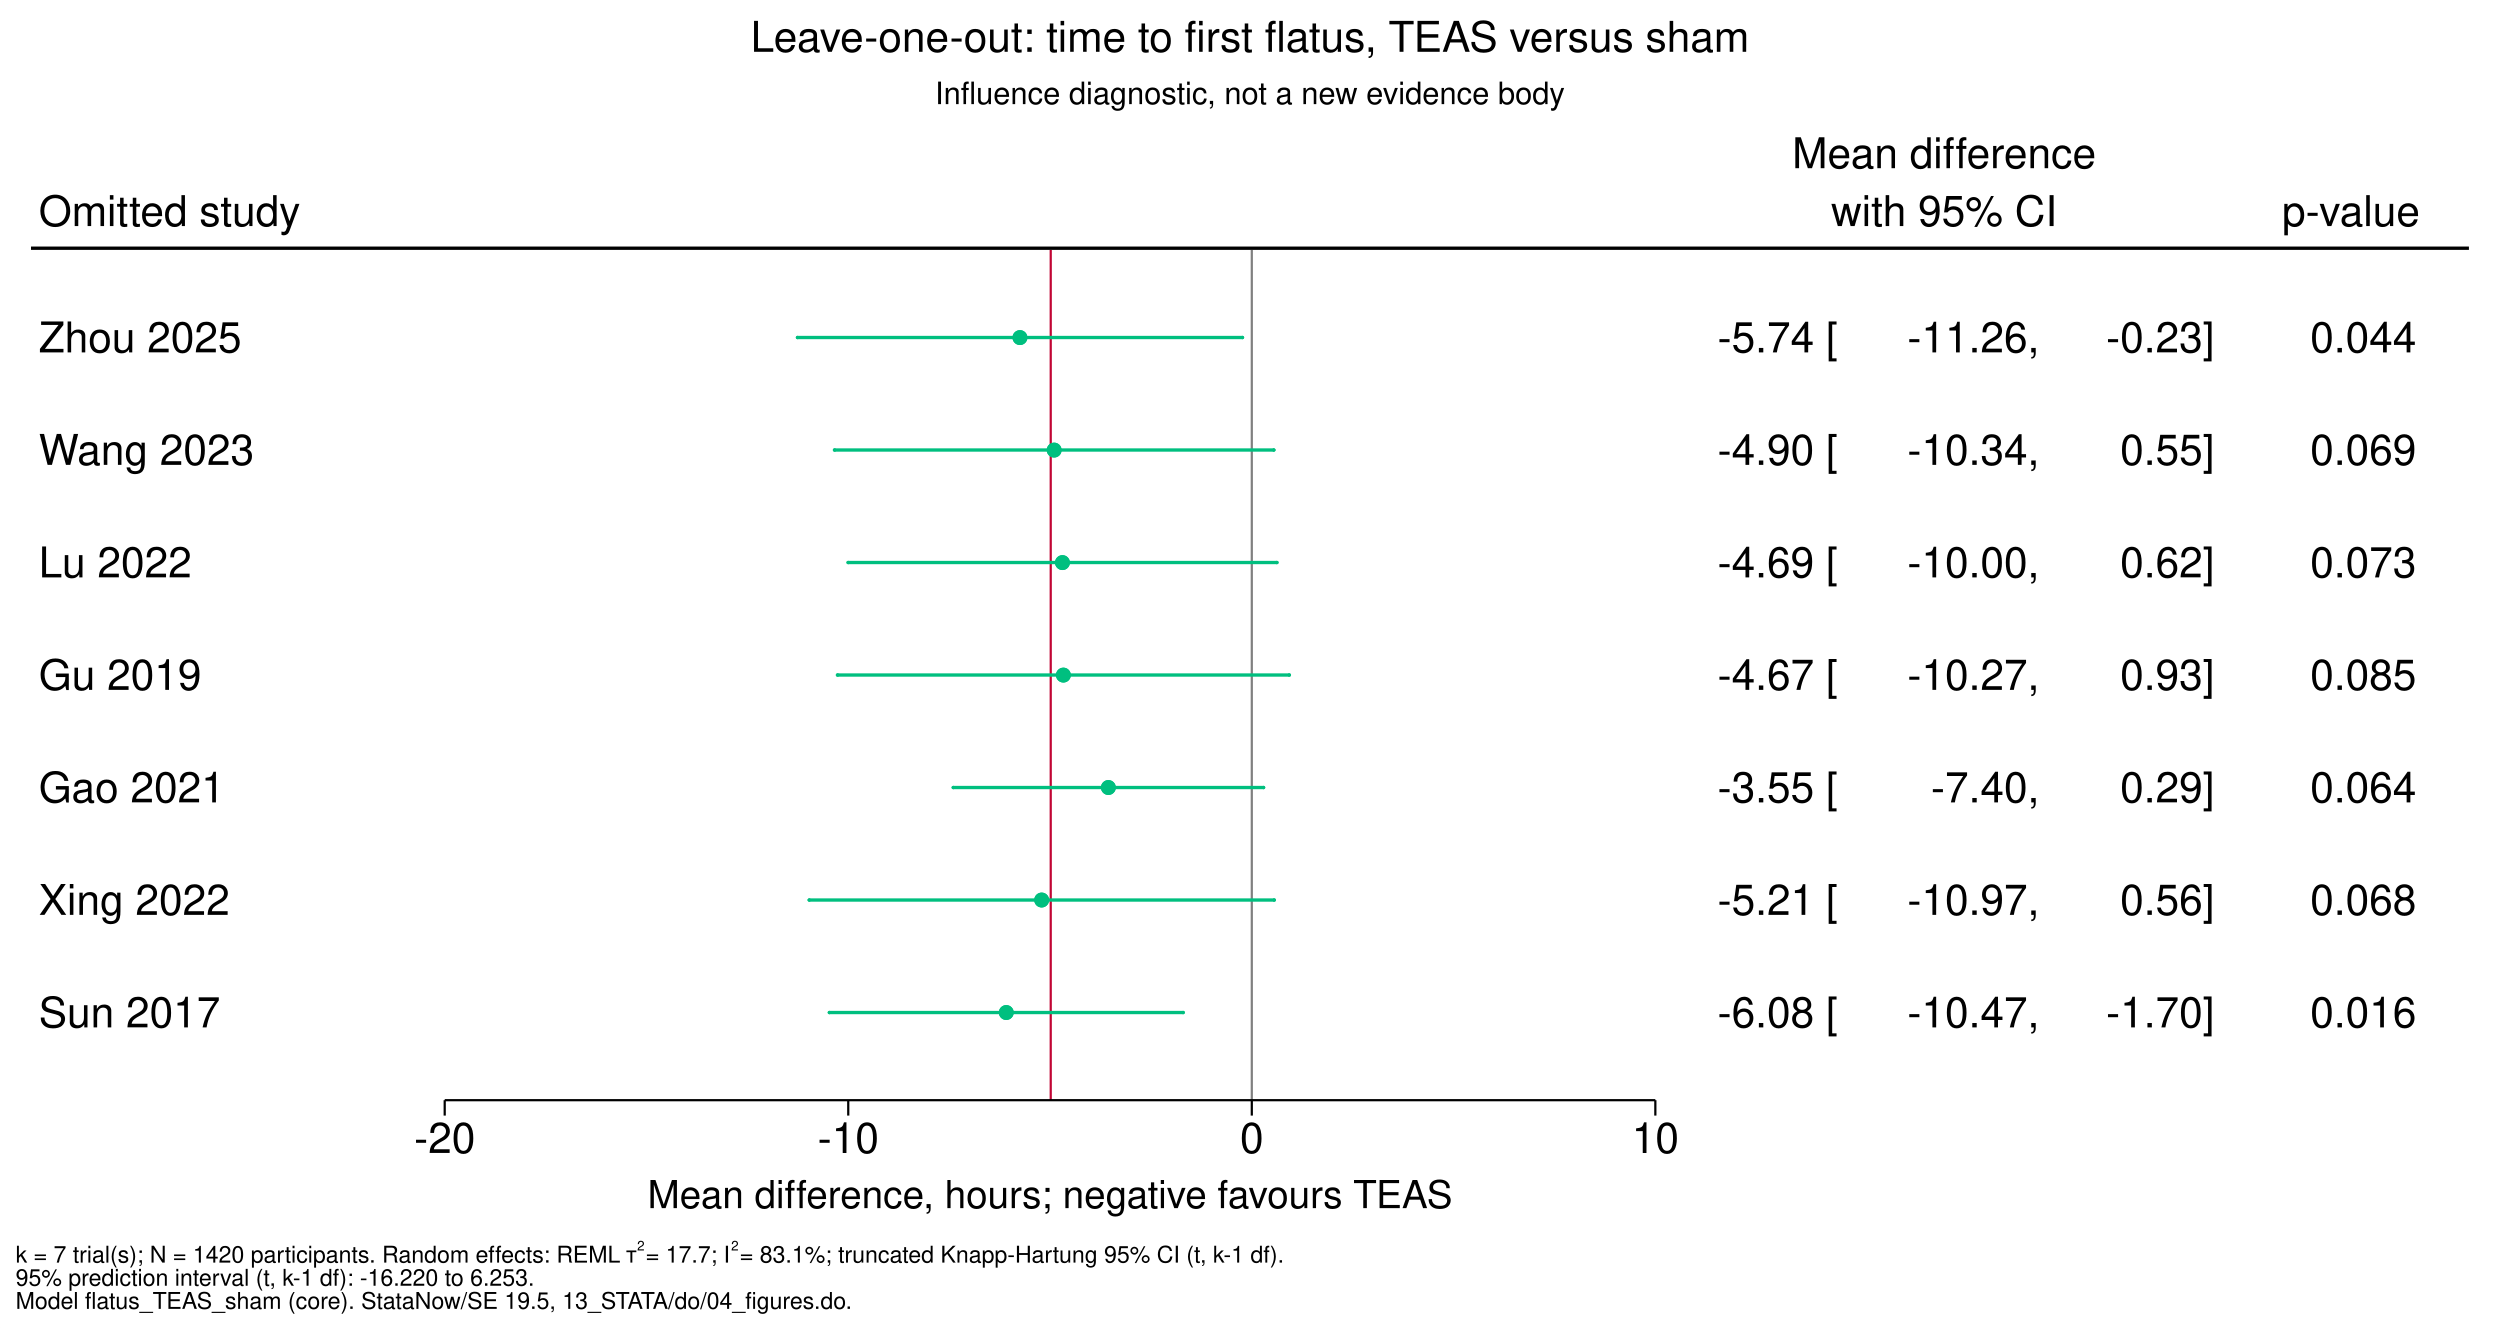
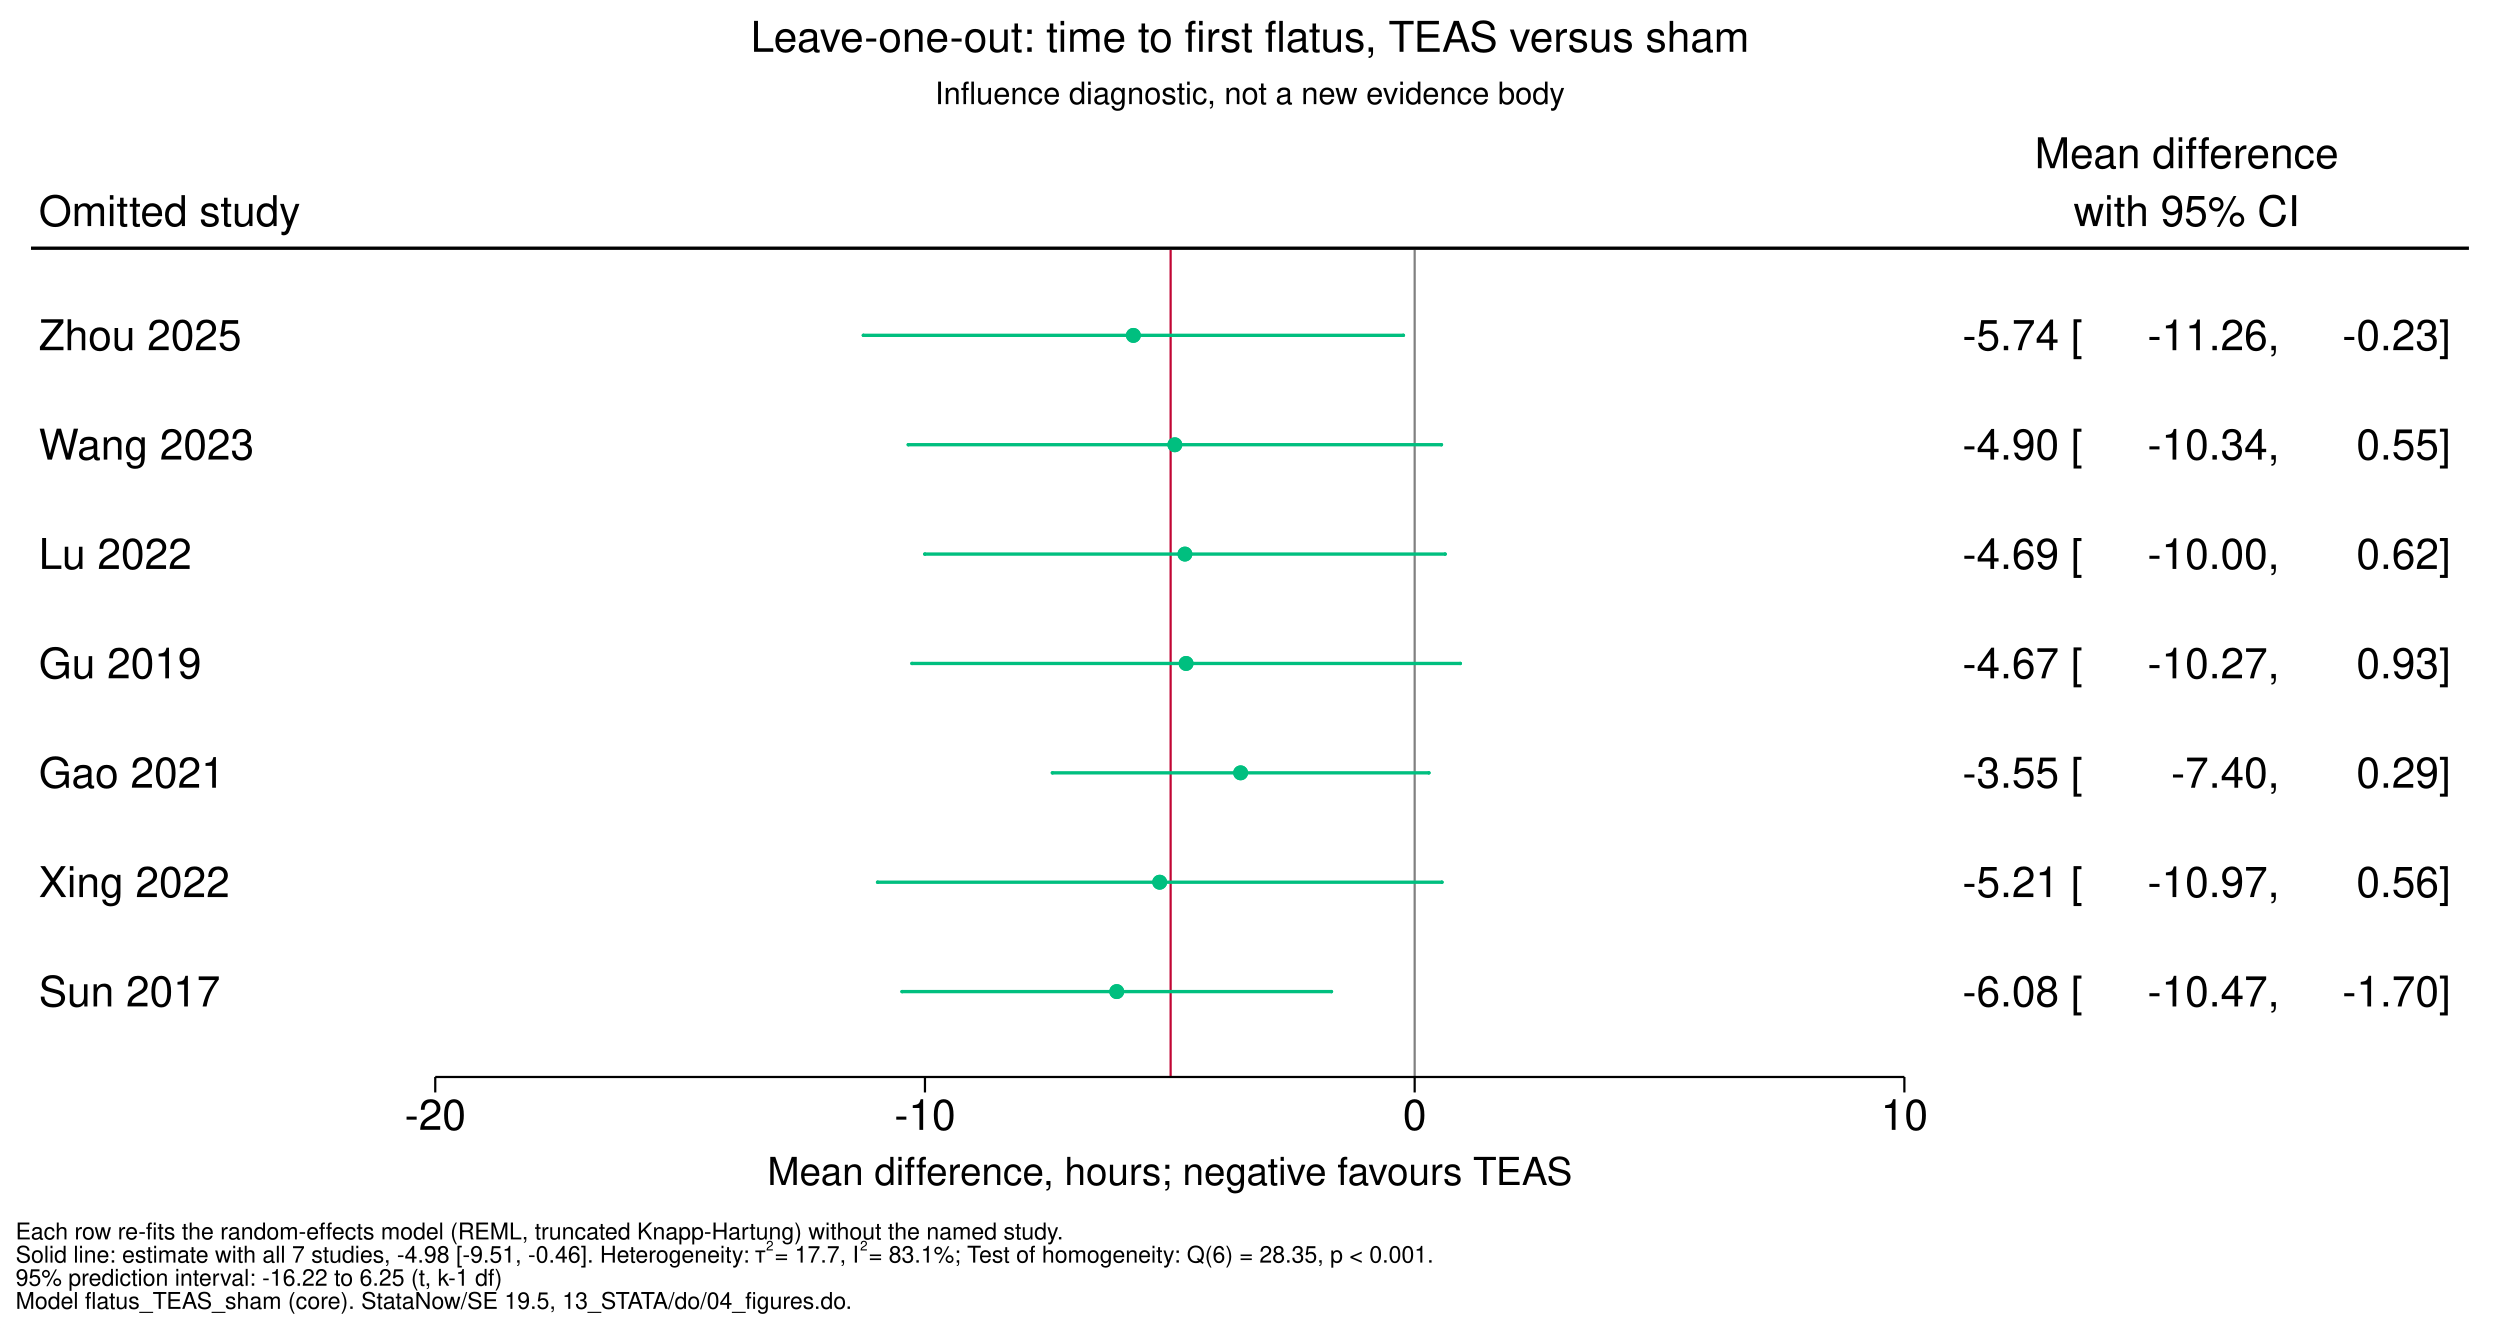
<svg xmlns="http://www.w3.org/2000/svg" version="1.1" width="9.000in" height="4.780in" viewBox="0 0 6480 3442">
  <rect x="0" y="0" width="6480" height="3442" style="fill:#FFFFFF;stroke:none" />
  <rect x="0.00" y="0.00" width="6479.80" height="3442.00" style="fill:#FFFFFF" />
  <rect x="2.88" y="2.88" width="6474.04" height="3436.24" style="fill:none;stroke:#FFFFFF;stroke-width:5.76" />
  <rect x="40.10" y="40.10" width="6399.61" height="3361.80" style="fill:#FFFFFF" />
  <rect x="42.97" y="42.98" width="6393.85" height="3356.04" style="fill:none;stroke:#FFFFFF;stroke-width:5.76" />
-   <rect x="40.10" y="299.14" width="6399.61" height="2922.92" style="fill:#FFFFFF" />
-   <rect x="42.97" y="302.02" width="6393.85" height="2917.16" style="fill:none;stroke:#FFFFFF;stroke-width:5.76" />
-   <rect x="79.99" y="339.04" width="6319.82" height="2842.92" style="fill:#FFFFFF" />
-   <rect x="82.87" y="341.92" width="6314.06" height="2837.16" style="fill:none;stroke:#FFFFFF;stroke-width:5.76" />
-   <text x="100.04" y="913.47" style="font-family:'Helvetica';font-size:109.96px;fill:#000000">Zhou 2025</text>
-   <text x="100.04" y="1205.12" style="font-family:'Helvetica';font-size:109.96px;fill:#000000">Wang 2023</text>
-   <text x="100.04" y="1496.76" style="font-family:'Helvetica';font-size:109.96px;fill:#000000">Lu 2022</text>
-   <text x="100.04" y="1788.40" style="font-family:'Helvetica';font-size:109.96px;fill:#000000">Gu 2019</text>
-   <text x="100.04" y="2080.05" style="font-family:'Helvetica';font-size:109.96px;fill:#000000">Gao 2021</text>
-   <text x="100.04" y="2371.69" style="font-family:'Helvetica';font-size:109.96px;fill:#000000">Xing 2022</text>
-   <text x="100.04" y="2663.33" style="font-family:'Helvetica';font-size:109.96px;fill:#000000">Sun 2017</text>
+   <rect x="40.10" y="299.14" width="6399.61" height="2862.76" style="fill:#FFFFFF" />
+   <rect x="42.97" y="302.02" width="6393.85" height="2857.00" style="fill:none;stroke:#FFFFFF;stroke-width:5.76" />
+   <rect x="79.99" y="339.04" width="6319.82" height="2782.97" style="fill:#FFFFFF" />
+   <rect x="82.87" y="341.92" width="6314.06" height="2777.21" style="fill:none;stroke:#FFFFFF;stroke-width:5.76" />
+   <text x="100.04" y="907.80" style="font-family:'Helvetica';font-size:109.96px;fill:#000000">Zhou 2025</text>
+   <text x="100.04" y="1191.34" style="font-family:'Helvetica';font-size:109.96px;fill:#000000">Wang 2023</text>
+   <text x="100.04" y="1474.89" style="font-family:'Helvetica';font-size:109.96px;fill:#000000">Lu 2022</text>
+   <text x="100.04" y="1758.43" style="font-family:'Helvetica';font-size:109.96px;fill:#000000">Gu 2019</text>
+   <text x="100.04" y="2041.97" style="font-family:'Helvetica';font-size:109.96px;fill:#000000">Gao 2021</text>
+   <text x="100.04" y="2325.51" style="font-family:'Helvetica';font-size:109.96px;fill:#000000">Xing 2022</text>
+   <text x="100.04" y="2609.05" style="font-family:'Helvetica';font-size:109.96px;fill:#000000">Sun 2017</text>
  <text x="100.04" y="586.04" style="font-family:'Helvetica';font-size:109.96px;fill:#000000">Omitted study</text>
-   <line x1="2723.42" y1="2852.03" x2="2723.42" y2="647.89" style="stroke:#C10534;stroke-width:5.76" />
-   <line x1="3244.66" y1="2852.03" x2="3244.66" y2="647.89" style="stroke:#808080;stroke-width:5.76" />
-   <line x1="2643.64" y1="874.93" x2="2066.92" y2="874.93" style="stroke:#00BF7F;stroke-width:8.64" />
-   <line x1="2732.33" y1="1166.57" x2="2162.90" y2="1166.57" style="stroke:#00BF7F;stroke-width:8.64" />
-   <line x1="2754.00" y1="1458.22" x2="2198.14" y2="1458.22" style="stroke:#00BF7F;stroke-width:8.64" />
-   <line x1="2756.43" y1="1749.86" x2="2170.60" y2="1749.86" style="stroke:#00BF7F;stroke-width:8.64" />
-   <line x1="2872.87" y1="2041.50" x2="2470.70" y2="2041.50" style="stroke:#00BF7F;stroke-width:8.64" />
-   <line x1="2700.14" y1="2333.15" x2="2097.29" y2="2333.15" style="stroke:#00BF7F;stroke-width:8.64" />
-   <line x1="2608.20" y1="2624.79" x2="2149.54" y2="2624.79" style="stroke:#00BF7F;stroke-width:8.64" />
-   <line x1="2066.92" y1="874.93" x2="2066.92" y2="874.93" stroke-linecap="round" style="stroke:#00BF7F;stroke-width:8.64" />
-   <line x1="2066.92" y1="874.93" x2="2066.92" y2="874.93" stroke-linecap="round" style="stroke:#00BF7F;stroke-width:8.64" />
-   <line x1="2162.90" y1="1166.57" x2="2162.90" y2="1166.57" stroke-linecap="round" style="stroke:#00BF7F;stroke-width:8.64" />
-   <line x1="2162.90" y1="1166.57" x2="2162.90" y2="1166.57" stroke-linecap="round" style="stroke:#00BF7F;stroke-width:8.64" />
-   <line x1="2198.14" y1="1458.22" x2="2198.14" y2="1458.22" stroke-linecap="round" style="stroke:#00BF7F;stroke-width:8.64" />
-   <line x1="2198.14" y1="1458.22" x2="2198.14" y2="1458.22" stroke-linecap="round" style="stroke:#00BF7F;stroke-width:8.64" />
-   <line x1="2170.60" y1="1749.86" x2="2170.60" y2="1749.86" stroke-linecap="round" style="stroke:#00BF7F;stroke-width:8.64" />
-   <line x1="2170.60" y1="1749.86" x2="2170.60" y2="1749.86" stroke-linecap="round" style="stroke:#00BF7F;stroke-width:8.64" />
-   <line x1="2470.70" y1="2041.50" x2="2470.70" y2="2041.50" stroke-linecap="round" style="stroke:#00BF7F;stroke-width:8.64" />
-   <line x1="2470.70" y1="2041.50" x2="2470.70" y2="2041.50" stroke-linecap="round" style="stroke:#00BF7F;stroke-width:8.64" />
-   <line x1="2097.29" y1="2333.15" x2="2097.29" y2="2333.15" stroke-linecap="round" style="stroke:#00BF7F;stroke-width:8.64" />
-   <line x1="2097.29" y1="2333.15" x2="2097.29" y2="2333.15" stroke-linecap="round" style="stroke:#00BF7F;stroke-width:8.64" />
-   <line x1="2149.54" y1="2624.79" x2="2149.54" y2="2624.79" stroke-linecap="round" style="stroke:#00BF7F;stroke-width:8.64" />
-   <line x1="2149.54" y1="2624.79" x2="2149.54" y2="2624.79" stroke-linecap="round" style="stroke:#00BF7F;stroke-width:8.64" />
-   <line x1="2643.64" y1="874.93" x2="3220.56" y2="874.93" style="stroke:#00BF7F;stroke-width:8.64" />
-   <line x1="2732.33" y1="1166.57" x2="3301.97" y2="1166.57" style="stroke:#00BF7F;stroke-width:8.64" />
-   <line x1="2754.00" y1="1458.22" x2="3309.86" y2="1458.22" style="stroke:#00BF7F;stroke-width:8.64" />
-   <line x1="2756.43" y1="1749.86" x2="3342.06" y2="1749.86" style="stroke:#00BF7F;stroke-width:8.64" />
-   <line x1="2872.87" y1="2041.50" x2="3275.24" y2="2041.50" style="stroke:#00BF7F;stroke-width:8.64" />
-   <line x1="2700.14" y1="2333.15" x2="3302.98" y2="2333.15" style="stroke:#00BF7F;stroke-width:8.64" />
-   <line x1="2608.20" y1="2624.79" x2="3066.86" y2="2624.79" style="stroke:#00BF7F;stroke-width:8.64" />
-   <line x1="3220.56" y1="874.93" x2="3220.56" y2="874.93" stroke-linecap="round" style="stroke:#00BF7F;stroke-width:8.64" />
-   <line x1="3220.56" y1="874.93" x2="3220.56" y2="874.93" stroke-linecap="round" style="stroke:#00BF7F;stroke-width:8.64" />
-   <line x1="3301.97" y1="1166.57" x2="3301.97" y2="1166.57" stroke-linecap="round" style="stroke:#00BF7F;stroke-width:8.64" />
-   <line x1="3301.97" y1="1166.57" x2="3301.97" y2="1166.57" stroke-linecap="round" style="stroke:#00BF7F;stroke-width:8.64" />
-   <line x1="3309.86" y1="1458.22" x2="3309.86" y2="1458.22" stroke-linecap="round" style="stroke:#00BF7F;stroke-width:8.64" />
-   <line x1="3309.86" y1="1458.22" x2="3309.86" y2="1458.22" stroke-linecap="round" style="stroke:#00BF7F;stroke-width:8.64" />
-   <line x1="3342.06" y1="1749.86" x2="3342.06" y2="1749.86" stroke-linecap="round" style="stroke:#00BF7F;stroke-width:8.64" />
-   <line x1="3342.06" y1="1749.86" x2="3342.06" y2="1749.86" stroke-linecap="round" style="stroke:#00BF7F;stroke-width:8.64" />
-   <line x1="3275.24" y1="2041.50" x2="3275.24" y2="2041.50" stroke-linecap="round" style="stroke:#00BF7F;stroke-width:8.64" />
-   <line x1="3275.24" y1="2041.50" x2="3275.24" y2="2041.50" stroke-linecap="round" style="stroke:#00BF7F;stroke-width:8.64" />
-   <line x1="3302.98" y1="2333.15" x2="3302.98" y2="2333.15" stroke-linecap="round" style="stroke:#00BF7F;stroke-width:8.64" />
-   <line x1="3302.98" y1="2333.15" x2="3302.98" y2="2333.15" stroke-linecap="round" style="stroke:#00BF7F;stroke-width:8.64" />
-   <line x1="3066.86" y1="2624.79" x2="3066.86" y2="2624.79" stroke-linecap="round" style="stroke:#00BF7F;stroke-width:8.64" />
-   <line x1="3066.86" y1="2624.79" x2="3066.86" y2="2624.79" stroke-linecap="round" style="stroke:#00BF7F;stroke-width:8.64" />
-   <circle cx="2643.64" cy="875.13" r="19.30" style="fill:#00BF7F" />
-   <circle cx="2643.64" cy="875.13" r="14.99" style="fill:none;stroke:#00BF7F;stroke-width:8.64" />
-   <circle cx="2732.33" cy="1166.78" r="19.30" style="fill:#00BF7F" />
-   <circle cx="2732.33" cy="1166.78" r="14.99" style="fill:none;stroke:#00BF7F;stroke-width:8.64" />
-   <circle cx="2753.80" cy="1458.42" r="19.30" style="fill:#00BF7F" />
-   <circle cx="2753.80" cy="1458.42" r="14.99" style="fill:none;stroke:#00BF7F;stroke-width:8.64" />
-   <circle cx="2756.23" cy="1750.06" r="19.30" style="fill:#00BF7F" />
-   <circle cx="2756.23" cy="1750.06" r="14.99" style="fill:none;stroke:#00BF7F;stroke-width:8.64" />
-   <circle cx="2872.87" cy="2041.50" r="19.30" style="fill:#00BF7F" />
-   <circle cx="2872.87" cy="2041.50" r="14.99" style="fill:none;stroke:#00BF7F;stroke-width:8.64" />
-   <circle cx="2699.93" cy="2333.15" r="19.30" style="fill:#00BF7F" />
-   <circle cx="2699.93" cy="2333.15" r="14.99" style="fill:none;stroke:#00BF7F;stroke-width:8.64" />
-   <circle cx="2608.20" cy="2624.79" r="19.30" style="fill:#00BF7F" />
-   <circle cx="2608.20" cy="2624.79" r="14.99" style="fill:none;stroke:#00BF7F;stroke-width:8.64" />
-   <line x1="1152.43" y1="2852.03" x2="4290.77" y2="2852.03" style="stroke:#000000;stroke-width:5.76" />
-   <line x1="1152.43" y1="2852.03" x2="1152.43" y2="2891.93" style="stroke:#000000;stroke-width:5.76" />
-   <text x="1152.43" y="2988.86" style="font-family:'Helvetica';font-size:109.96px;fill:#000000" text-anchor="middle">-20</text>
-   <line x1="2198.54" y1="2852.03" x2="2198.54" y2="2891.93" style="stroke:#000000;stroke-width:5.76" />
-   <text x="2198.54" y="2988.86" style="font-family:'Helvetica';font-size:109.96px;fill:#000000" text-anchor="middle">-10</text>
-   <line x1="3244.66" y1="2852.03" x2="3244.66" y2="2891.93" style="stroke:#000000;stroke-width:5.76" />
-   <text x="3244.66" y="2988.86" style="font-family:'Helvetica';font-size:109.96px;fill:#000000" text-anchor="middle">0</text>
-   <line x1="4290.77" y1="2852.03" x2="4290.77" y2="2891.93" style="stroke:#000000;stroke-width:5.76" />
-   <text x="4290.77" y="2988.86" style="font-family:'Helvetica';font-size:109.96px;fill:#000000" text-anchor="middle">10</text>
-   <text x="2721.60" y="3131.78" style="font-family:'Helvetica';font-size:100.04px;fill:#000000" text-anchor="middle">Mean difference, hours; negative favours TEAS</text>
-   <text x="5039.42" y="586.04" style="font-family:'Helvetica';font-size:109.96px;fill:#000000" text-anchor="middle">with 95% CI</text>
-   <text x="5039.42" y="435.97" style="font-family:'Helvetica';font-size:109.96px;fill:#000000" text-anchor="middle">Mean difference</text>
-   <text x="4763.61" y="913.47" style="font-family:'Helvetica';font-size:109.96px;fill:#000000" text-anchor="end">-5.74 [</text>
-   <text x="4763.61" y="1205.12" style="font-family:'Helvetica';font-size:109.96px;fill:#000000" text-anchor="end">-4.90 [</text>
-   <text x="4763.61" y="1496.76" style="font-family:'Helvetica';font-size:109.96px;fill:#000000" text-anchor="end">-4.69 [</text>
-   <text x="4763.61" y="1788.40" style="font-family:'Helvetica';font-size:109.96px;fill:#000000" text-anchor="end">-4.67 [</text>
-   <text x="4763.61" y="2080.05" style="font-family:'Helvetica';font-size:109.96px;fill:#000000" text-anchor="end">-3.55 [</text>
-   <text x="4763.61" y="2371.69" style="font-family:'Helvetica';font-size:109.96px;fill:#000000" text-anchor="end">-5.21 [</text>
-   <text x="4763.61" y="2663.33" style="font-family:'Helvetica';font-size:109.96px;fill:#000000" text-anchor="end">-6.08 [</text>
-   <text x="5286.26" y="913.47" style="font-family:'Helvetica';font-size:109.96px;fill:#000000" text-anchor="end">-11.26,</text>
-   <text x="5286.26" y="1205.12" style="font-family:'Helvetica';font-size:109.96px;fill:#000000" text-anchor="end">-10.34,</text>
-   <text x="5286.26" y="1496.76" style="font-family:'Helvetica';font-size:109.96px;fill:#000000" text-anchor="end">-10.00,</text>
-   <text x="5286.26" y="1788.40" style="font-family:'Helvetica';font-size:109.96px;fill:#000000" text-anchor="end">-10.27,</text>
-   <text x="5286.26" y="2080.05" style="font-family:'Helvetica';font-size:109.96px;fill:#000000" text-anchor="end">-7.40,</text>
-   <text x="5286.26" y="2371.69" style="font-family:'Helvetica';font-size:109.96px;fill:#000000" text-anchor="end">-10.97,</text>
-   <text x="5286.26" y="2663.33" style="font-family:'Helvetica';font-size:109.96px;fill:#000000" text-anchor="end">-10.47,</text>
-   <text x="5740.27" y="913.47" style="font-family:'Helvetica';font-size:109.96px;fill:#000000" text-anchor="end">-0.23]</text>
-   <text x="5740.27" y="1205.12" style="font-family:'Helvetica';font-size:109.96px;fill:#000000" text-anchor="end">0.55]</text>
-   <text x="5740.27" y="1496.76" style="font-family:'Helvetica';font-size:109.96px;fill:#000000" text-anchor="end">0.62]</text>
-   <text x="5740.27" y="1788.40" style="font-family:'Helvetica';font-size:109.96px;fill:#000000" text-anchor="end">0.93]</text>
-   <text x="5740.27" y="2080.05" style="font-family:'Helvetica';font-size:109.96px;fill:#000000" text-anchor="end">0.29]</text>
-   <text x="5740.27" y="2371.69" style="font-family:'Helvetica';font-size:109.96px;fill:#000000" text-anchor="end">0.56]</text>
-   <text x="5740.27" y="2663.33" style="font-family:'Helvetica';font-size:109.96px;fill:#000000" text-anchor="end">-1.70]</text>
-   <text x="6263.53" y="913.47" style="font-family:'Helvetica';font-size:109.96px;fill:#000000" text-anchor="end">0.044</text>
-   <text x="6263.53" y="1205.12" style="font-family:'Helvetica';font-size:109.96px;fill:#000000" text-anchor="end">0.069</text>
-   <text x="6263.53" y="1496.76" style="font-family:'Helvetica';font-size:109.96px;fill:#000000" text-anchor="end">0.073</text>
-   <text x="6263.53" y="1788.40" style="font-family:'Helvetica';font-size:109.96px;fill:#000000" text-anchor="end">0.085</text>
-   <text x="6263.53" y="2080.05" style="font-family:'Helvetica';font-size:109.96px;fill:#000000" text-anchor="end">0.064</text>
-   <text x="6263.53" y="2371.69" style="font-family:'Helvetica';font-size:109.96px;fill:#000000" text-anchor="end">0.068</text>
-   <text x="6263.53" y="2663.33" style="font-family:'Helvetica';font-size:109.96px;fill:#000000" text-anchor="end">0.016</text>
-   <text x="6094.04" y="586.04" style="font-family:'Helvetica';font-size:109.96px;fill:#000000" text-anchor="middle">p-value</text>
+   <line x1="3034.26" y1="2791.88" x2="3034.26" y2="647.89" style="stroke:#C10534;stroke-width:5.76" />
+   <line x1="3666.87" y1="2791.88" x2="3666.87" y2="647.89" style="stroke:#808080;stroke-width:5.76" />
+   <line x1="2937.67" y1="869.26" x2="2237.63" y2="869.26" style="stroke:#00BF7F;stroke-width:8.64" />
+   <line x1="3045.20" y1="1152.80" x2="2354.06" y2="1152.80" style="stroke:#00BF7F;stroke-width:8.64" />
+   <line x1="3071.52" y1="1436.34" x2="2396.79" y2="1436.34" style="stroke:#00BF7F;stroke-width:8.64" />
+   <line x1="3074.36" y1="1719.89" x2="2363.58" y2="1719.89" style="stroke:#00BF7F;stroke-width:8.64" />
+   <line x1="3215.90" y1="2003.43" x2="2727.68" y2="2003.43" style="stroke:#00BF7F;stroke-width:8.64" />
+   <line x1="3006.11" y1="2286.97" x2="2274.48" y2="2286.97" style="stroke:#00BF7F;stroke-width:8.64" />
+   <line x1="2894.54" y1="2570.51" x2="2337.86" y2="2570.51" style="stroke:#00BF7F;stroke-width:8.64" />
+   <line x1="2237.63" y1="869.26" x2="2237.63" y2="869.26" stroke-linecap="round" style="stroke:#00BF7F;stroke-width:8.64" />
+   <line x1="2237.63" y1="869.26" x2="2237.63" y2="869.26" stroke-linecap="round" style="stroke:#00BF7F;stroke-width:8.64" />
+   <line x1="2354.06" y1="1152.80" x2="2354.06" y2="1152.80" stroke-linecap="round" style="stroke:#00BF7F;stroke-width:8.64" />
+   <line x1="2354.06" y1="1152.80" x2="2354.06" y2="1152.80" stroke-linecap="round" style="stroke:#00BF7F;stroke-width:8.64" />
+   <line x1="2396.79" y1="1436.34" x2="2396.79" y2="1436.34" stroke-linecap="round" style="stroke:#00BF7F;stroke-width:8.64" />
+   <line x1="2396.79" y1="1436.34" x2="2396.79" y2="1436.34" stroke-linecap="round" style="stroke:#00BF7F;stroke-width:8.64" />
+   <line x1="2363.58" y1="1719.89" x2="2363.58" y2="1719.89" stroke-linecap="round" style="stroke:#00BF7F;stroke-width:8.64" />
+   <line x1="2363.58" y1="1719.89" x2="2363.58" y2="1719.89" stroke-linecap="round" style="stroke:#00BF7F;stroke-width:8.64" />
+   <line x1="2727.68" y1="2003.43" x2="2727.68" y2="2003.43" stroke-linecap="round" style="stroke:#00BF7F;stroke-width:8.64" />
+   <line x1="2727.68" y1="2003.43" x2="2727.68" y2="2003.43" stroke-linecap="round" style="stroke:#00BF7F;stroke-width:8.64" />
+   <line x1="2274.48" y1="2286.97" x2="2274.48" y2="2286.97" stroke-linecap="round" style="stroke:#00BF7F;stroke-width:8.64" />
+   <line x1="2274.48" y1="2286.97" x2="2274.48" y2="2286.97" stroke-linecap="round" style="stroke:#00BF7F;stroke-width:8.64" />
+   <line x1="2337.86" y1="2570.51" x2="2337.86" y2="2570.51" stroke-linecap="round" style="stroke:#00BF7F;stroke-width:8.64" />
+   <line x1="2337.86" y1="2570.51" x2="2337.86" y2="2570.51" stroke-linecap="round" style="stroke:#00BF7F;stroke-width:8.64" />
+   <line x1="2937.67" y1="869.26" x2="3637.71" y2="869.26" style="stroke:#00BF7F;stroke-width:8.64" />
+   <line x1="3045.20" y1="1152.80" x2="3736.33" y2="1152.80" style="stroke:#00BF7F;stroke-width:8.64" />
+   <line x1="3071.52" y1="1436.34" x2="3746.05" y2="1436.34" style="stroke:#00BF7F;stroke-width:8.64" />
+   <line x1="3074.36" y1="1719.89" x2="3785.33" y2="1719.89" style="stroke:#00BF7F;stroke-width:8.64" />
+   <line x1="3215.90" y1="2003.43" x2="3703.93" y2="2003.43" style="stroke:#00BF7F;stroke-width:8.64" />
+   <line x1="3006.11" y1="2286.97" x2="3737.75" y2="2286.97" style="stroke:#00BF7F;stroke-width:8.64" />
+   <line x1="2894.54" y1="2570.51" x2="3451.21" y2="2570.51" style="stroke:#00BF7F;stroke-width:8.64" />
+   <line x1="3637.71" y1="869.26" x2="3637.71" y2="869.26" stroke-linecap="round" style="stroke:#00BF7F;stroke-width:8.64" />
+   <line x1="3637.71" y1="869.26" x2="3637.71" y2="869.26" stroke-linecap="round" style="stroke:#00BF7F;stroke-width:8.64" />
+   <line x1="3736.33" y1="1152.80" x2="3736.33" y2="1152.80" stroke-linecap="round" style="stroke:#00BF7F;stroke-width:8.64" />
+   <line x1="3736.33" y1="1152.80" x2="3736.33" y2="1152.80" stroke-linecap="round" style="stroke:#00BF7F;stroke-width:8.64" />
+   <line x1="3746.05" y1="1436.34" x2="3746.05" y2="1436.34" stroke-linecap="round" style="stroke:#00BF7F;stroke-width:8.64" />
+   <line x1="3746.05" y1="1436.34" x2="3746.05" y2="1436.34" stroke-linecap="round" style="stroke:#00BF7F;stroke-width:8.64" />
+   <line x1="3785.33" y1="1719.89" x2="3785.33" y2="1719.89" stroke-linecap="round" style="stroke:#00BF7F;stroke-width:8.64" />
+   <line x1="3785.33" y1="1719.89" x2="3785.33" y2="1719.89" stroke-linecap="round" style="stroke:#00BF7F;stroke-width:8.64" />
+   <line x1="3703.93" y1="2003.43" x2="3703.93" y2="2003.43" stroke-linecap="round" style="stroke:#00BF7F;stroke-width:8.64" />
+   <line x1="3703.93" y1="2003.43" x2="3703.93" y2="2003.43" stroke-linecap="round" style="stroke:#00BF7F;stroke-width:8.64" />
+   <line x1="3737.75" y1="2286.97" x2="3737.75" y2="2286.97" stroke-linecap="round" style="stroke:#00BF7F;stroke-width:8.64" />
+   <line x1="3737.75" y1="2286.97" x2="3737.75" y2="2286.97" stroke-linecap="round" style="stroke:#00BF7F;stroke-width:8.64" />
+   <line x1="3451.21" y1="2570.51" x2="3451.21" y2="2570.51" stroke-linecap="round" style="stroke:#00BF7F;stroke-width:8.64" />
+   <line x1="3451.21" y1="2570.51" x2="3451.21" y2="2570.51" stroke-linecap="round" style="stroke:#00BF7F;stroke-width:8.64" />
+   <circle cx="2937.67" cy="869.46" r="19.30" style="fill:#00BF7F" />
+   <circle cx="2937.67" cy="869.46" r="14.99" style="fill:none;stroke:#00BF7F;stroke-width:8.64" />
+   <circle cx="3045.20" cy="1153.00" r="19.30" style="fill:#00BF7F" />
+   <circle cx="3045.20" cy="1153.00" r="14.99" style="fill:none;stroke:#00BF7F;stroke-width:8.64" />
+   <circle cx="3071.32" cy="1436.34" r="19.30" style="fill:#00BF7F" />
+   <circle cx="3071.32" cy="1436.34" r="14.99" style="fill:none;stroke:#00BF7F;stroke-width:8.64" />
+   <circle cx="3074.36" cy="1719.89" r="19.30" style="fill:#00BF7F" />
+   <circle cx="3074.36" cy="1719.89" r="14.99" style="fill:none;stroke:#00BF7F;stroke-width:8.64" />
+   <circle cx="3215.70" cy="2003.43" r="19.30" style="fill:#00BF7F" />
+   <circle cx="3215.70" cy="2003.43" r="14.99" style="fill:none;stroke:#00BF7F;stroke-width:8.64" />
+   <circle cx="3005.91" cy="2286.97" r="19.30" style="fill:#00BF7F" />
+   <circle cx="3005.91" cy="2286.97" r="14.99" style="fill:none;stroke:#00BF7F;stroke-width:8.64" />
+   <circle cx="2894.54" cy="2570.51" r="19.30" style="fill:#00BF7F" />
+   <circle cx="2894.54" cy="2570.51" r="14.99" style="fill:none;stroke:#00BF7F;stroke-width:8.64" />
+   <line x1="1127.93" y1="2791.88" x2="4936.34" y2="2791.88" style="stroke:#000000;stroke-width:5.76" />
+   <line x1="1127.93" y1="2791.88" x2="1127.93" y2="2831.98" style="stroke:#000000;stroke-width:5.76" />
+   <text x="1127.93" y="2928.91" style="font-family:'Helvetica';font-size:109.96px;fill:#000000" text-anchor="middle">-20</text>
+   <line x1="2397.40" y1="2791.88" x2="2397.40" y2="2831.98" style="stroke:#000000;stroke-width:5.76" />
+   <text x="2397.40" y="2928.91" style="font-family:'Helvetica';font-size:109.96px;fill:#000000" text-anchor="middle">-10</text>
+   <line x1="3666.87" y1="2791.88" x2="3666.87" y2="2831.98" style="stroke:#000000;stroke-width:5.76" />
+   <text x="3666.87" y="2928.91" style="font-family:'Helvetica';font-size:109.96px;fill:#000000" text-anchor="middle">0</text>
+   <line x1="4936.34" y1="2791.88" x2="4936.34" y2="2831.98" style="stroke:#000000;stroke-width:5.76" />
+   <text x="4936.34" y="2928.91" style="font-family:'Helvetica';font-size:109.96px;fill:#000000" text-anchor="middle">10</text>
+   <text x="3032.24" y="3071.84" style="font-family:'Helvetica';font-size:100.04px;fill:#000000" text-anchor="middle">Mean difference, hours; negative favours TEAS</text>
+   <text x="5668.18" y="586.04" style="font-family:'Helvetica';font-size:109.96px;fill:#000000" text-anchor="middle">with 95% CI</text>
+   <text x="5668.18" y="435.97" style="font-family:'Helvetica';font-size:109.96px;fill:#000000" text-anchor="middle">Mean difference</text>
+   <text x="5398.45" y="907.80" style="font-family:'Helvetica';font-size:109.96px;fill:#000000" text-anchor="end">-5.74 [</text>
+   <text x="5398.45" y="1191.34" style="font-family:'Helvetica';font-size:109.96px;fill:#000000" text-anchor="end">-4.90 [</text>
+   <text x="5398.45" y="1474.89" style="font-family:'Helvetica';font-size:109.96px;fill:#000000" text-anchor="end">-4.69 [</text>
+   <text x="5398.45" y="1758.43" style="font-family:'Helvetica';font-size:109.96px;fill:#000000" text-anchor="end">-4.67 [</text>
+   <text x="5398.45" y="2041.97" style="font-family:'Helvetica';font-size:109.96px;fill:#000000" text-anchor="end">-3.55 [</text>
+   <text x="5398.45" y="2325.51" style="font-family:'Helvetica';font-size:109.96px;fill:#000000" text-anchor="end">-5.21 [</text>
+   <text x="5398.45" y="2609.05" style="font-family:'Helvetica';font-size:109.96px;fill:#000000" text-anchor="end">-6.08 [</text>
+   <text x="5908.75" y="907.80" style="font-family:'Helvetica';font-size:109.96px;fill:#000000" text-anchor="end">-11.26,</text>
+   <text x="5908.75" y="1191.34" style="font-family:'Helvetica';font-size:109.96px;fill:#000000" text-anchor="end">-10.34,</text>
+   <text x="5908.75" y="1474.89" style="font-family:'Helvetica';font-size:109.96px;fill:#000000" text-anchor="end">-10.00,</text>
+   <text x="5908.75" y="1758.43" style="font-family:'Helvetica';font-size:109.96px;fill:#000000" text-anchor="end">-10.27,</text>
+   <text x="5908.75" y="2041.97" style="font-family:'Helvetica';font-size:109.96px;fill:#000000" text-anchor="end">-7.40,</text>
+   <text x="5908.75" y="2325.51" style="font-family:'Helvetica';font-size:109.96px;fill:#000000" text-anchor="end">-10.97,</text>
+   <text x="5908.75" y="2609.05" style="font-family:'Helvetica';font-size:109.96px;fill:#000000" text-anchor="end">-10.47,</text>
+   <text x="6352.63" y="907.80" style="font-family:'Helvetica';font-size:109.96px;fill:#000000" text-anchor="end">-0.23]</text>
+   <text x="6352.63" y="1191.34" style="font-family:'Helvetica';font-size:109.96px;fill:#000000" text-anchor="end">0.55]</text>
+   <text x="6352.63" y="1474.89" style="font-family:'Helvetica';font-size:109.96px;fill:#000000" text-anchor="end">0.62]</text>
+   <text x="6352.63" y="1758.43" style="font-family:'Helvetica';font-size:109.96px;fill:#000000" text-anchor="end">0.93]</text>
+   <text x="6352.63" y="2041.97" style="font-family:'Helvetica';font-size:109.96px;fill:#000000" text-anchor="end">0.29]</text>
+   <text x="6352.63" y="2325.51" style="font-family:'Helvetica';font-size:109.96px;fill:#000000" text-anchor="end">0.56]</text>
+   <text x="6352.63" y="2609.05" style="font-family:'Helvetica';font-size:109.96px;fill:#000000" text-anchor="end">-1.70]</text>
  <line x1="79.99" y1="643.44" x2="6399.81" y2="643.44" style="stroke:#000000;stroke-width:8.64" />
+   <text x="40.10" y="3212.91" style="font-family:'Helvetica';font-size:59.94px;fill:#000000">Each row re-fits the random-effects model (REML, truncated Knapp-Hartung) without the named study.</text>
  <text x="40.10" y="3273.06" style="fill:#000000">
-     <tspan style="font-family:'Helvetica';font-size:59.94px">k = 7 trial(s); N = 1420 participants. Random effects: REML τ</tspan>
+     <tspan style="font-family:'Helvetica';font-size:59.94px">Solid line: estimate with all 7 studies, -4.98 [-9.51, -0.46]. Heterogeneity: τ</tspan>
    <tspan dy="-31.40px" style="font-family:'Helvetica';font-size:34.95px">2</tspan>
-     <tspan dy="31.40px" style="font-family:'Helvetica';font-size:59.94px"> = 17.7; I</tspan>
+     <tspan dy="31.40px" style="font-family:'Helvetica';font-size:59.94px"> = 17.7, I</tspan>
    <tspan dy="-31.40px" style="font-family:'Helvetica';font-size:34.95px">2</tspan>
-     <tspan dy="31.40px" style="font-family:'Helvetica';font-size:59.94px"> = 83.1%; truncated Knapp-Hartung 95% CI (t, k-1 df).</tspan>
+     <tspan dy="31.40px" style="font-family:'Helvetica';font-size:59.94px"> = 83.1%; Test of homogeneity: Q(6) = 28.35, p &lt; 0.001.</tspan>
  </text>
-   <text x="40.10" y="3333.01" style="font-family:'Helvetica';font-size:59.94px;fill:#000000">95% prediction interval (t, k-1 df): -16.220 to 6.253.</text>
+   <text x="40.10" y="3333.01" style="font-family:'Helvetica';font-size:59.94px;fill:#000000">95% prediction interval: -16.22 to 6.25 (t, k-1 df)</text>
  <text x="40.10" y="3392.96" style="font-family:'Helvetica';font-size:59.94px;fill:#000000">Model flatus_TEAS_sham (core). StataNow/SE 19.5, 13_STATA/do/04_figures.do.</text>
  <text x="3239.80" y="269.87" style="font-family:'Helvetica';font-size:79.99px;fill:#000000" text-anchor="middle">Influence diagnostic, not a new evidence body</text>
  <text x="3239.80" y="134.20" style="font-family:'Helvetica';font-size:109.96px;fill:#000000" text-anchor="middle">Leave-one-out: time to first flatus, TEAS versus sham</text>
</svg>
